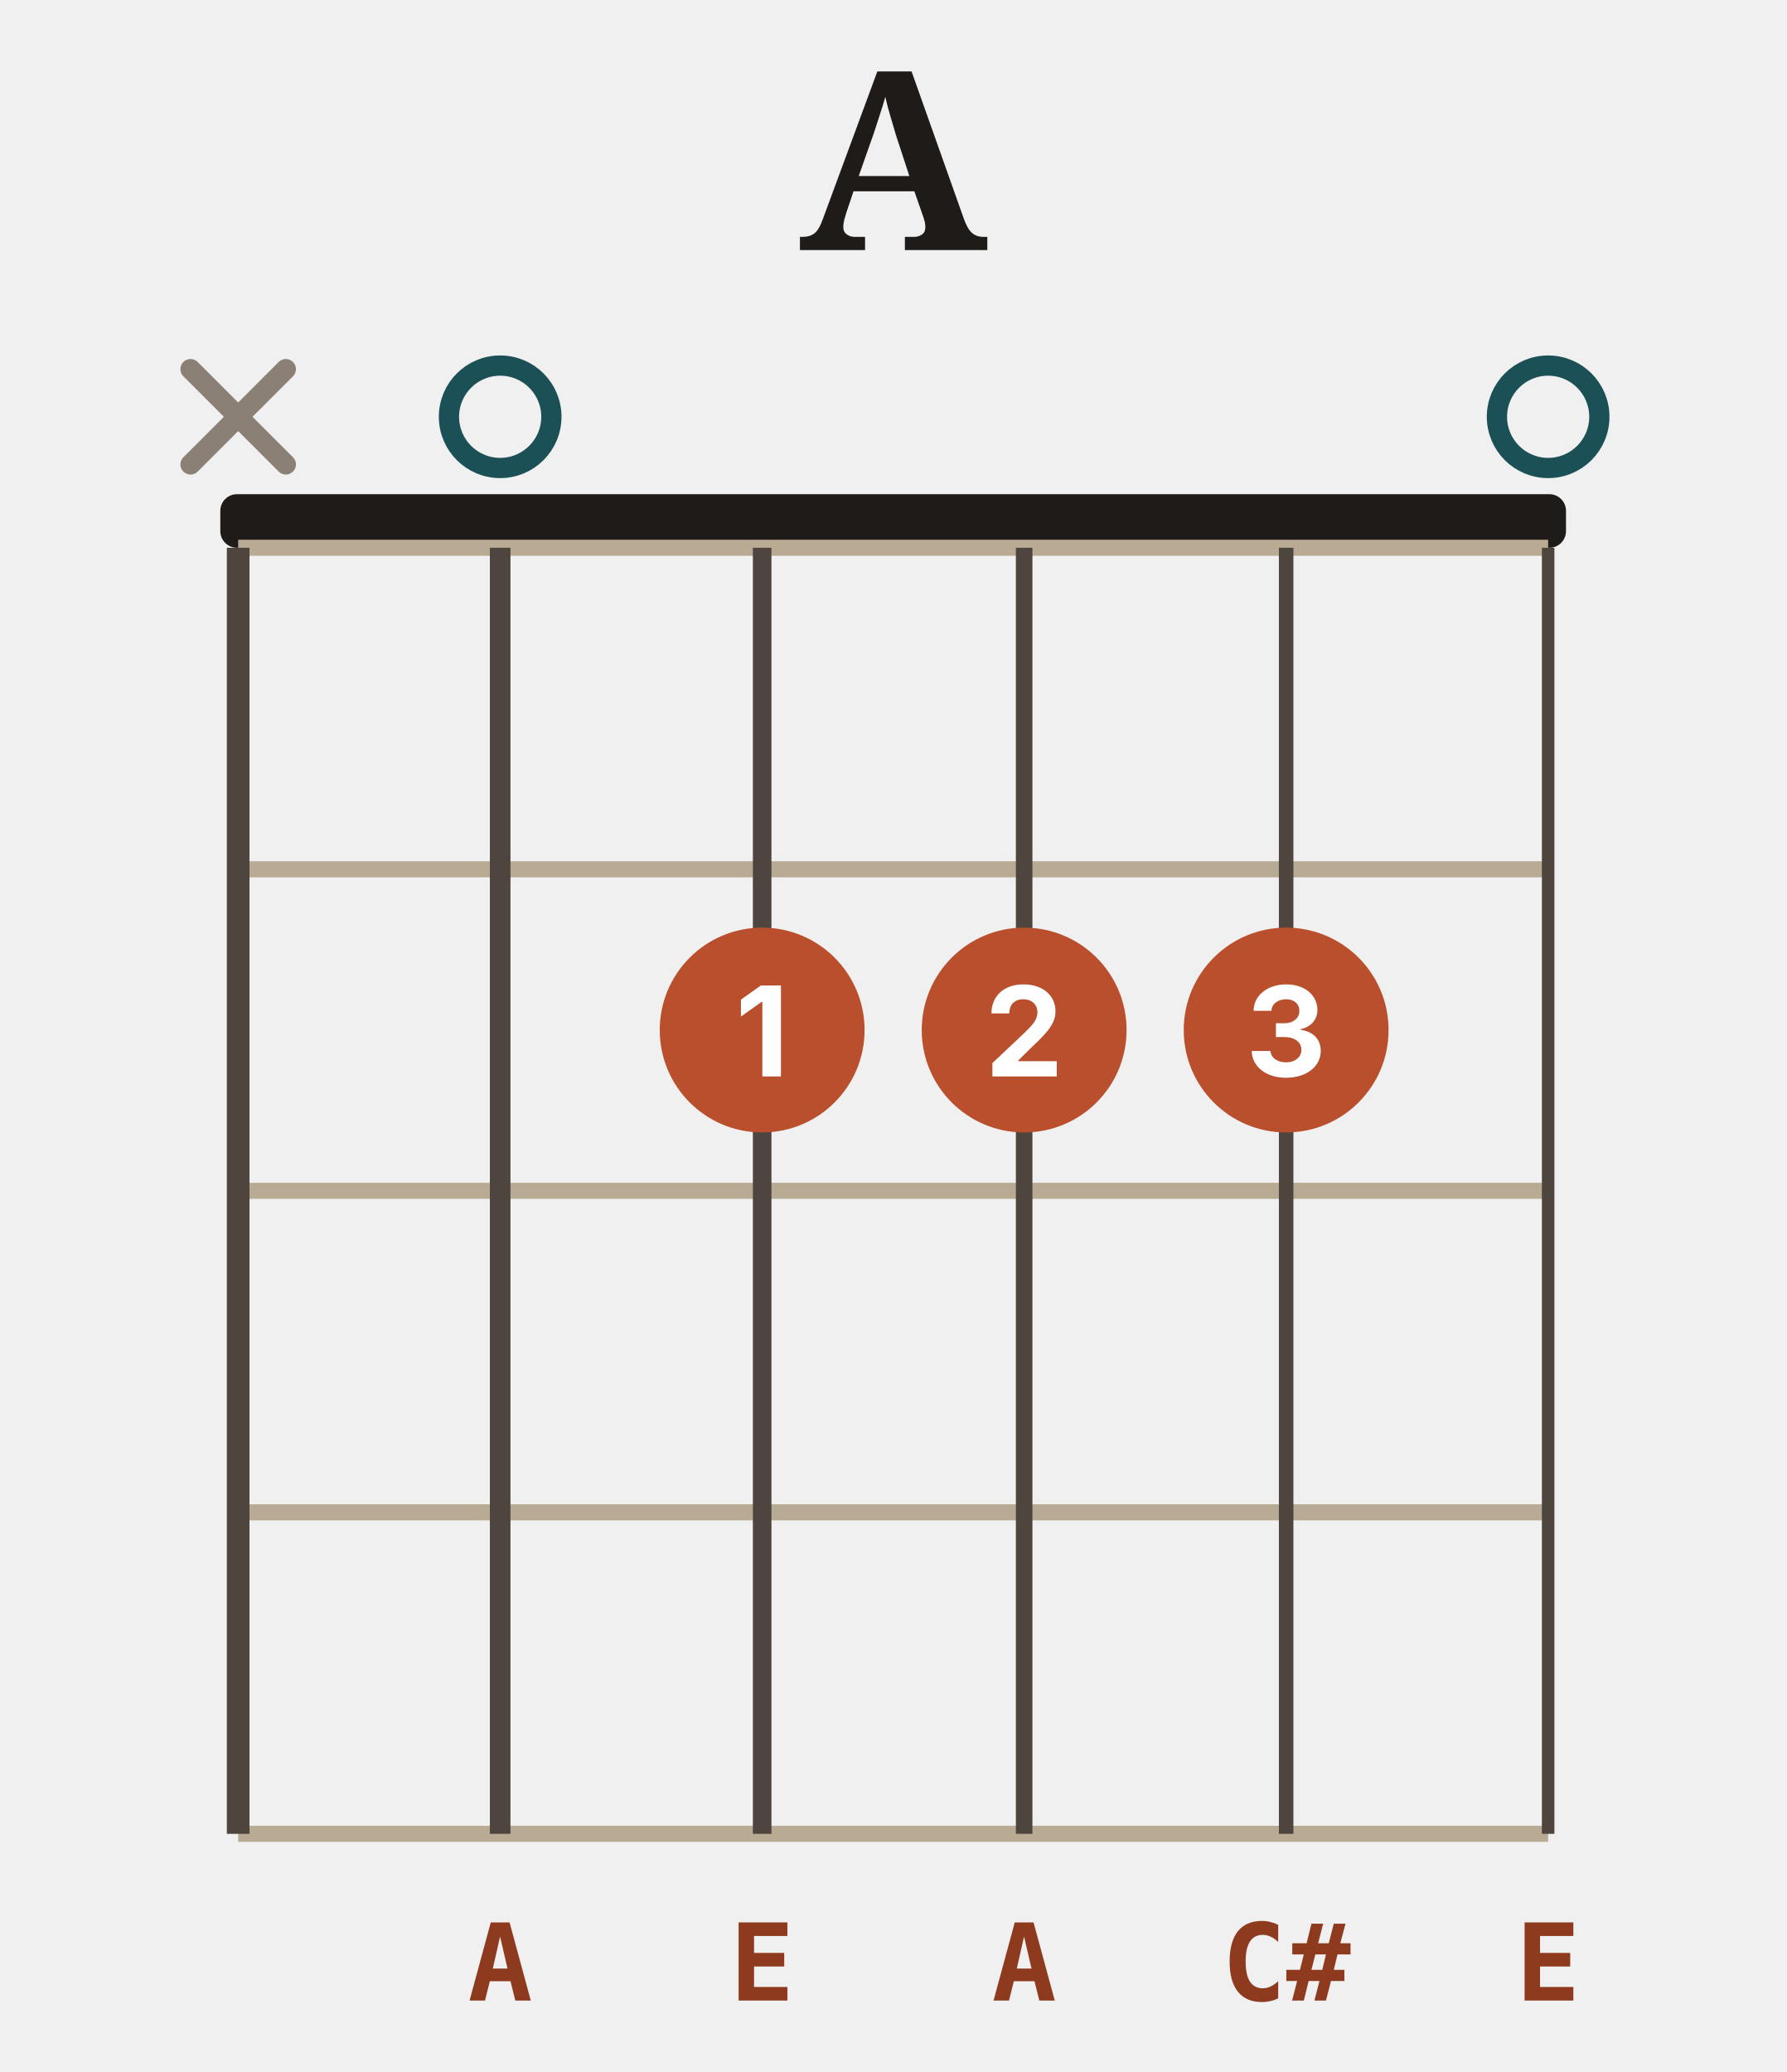
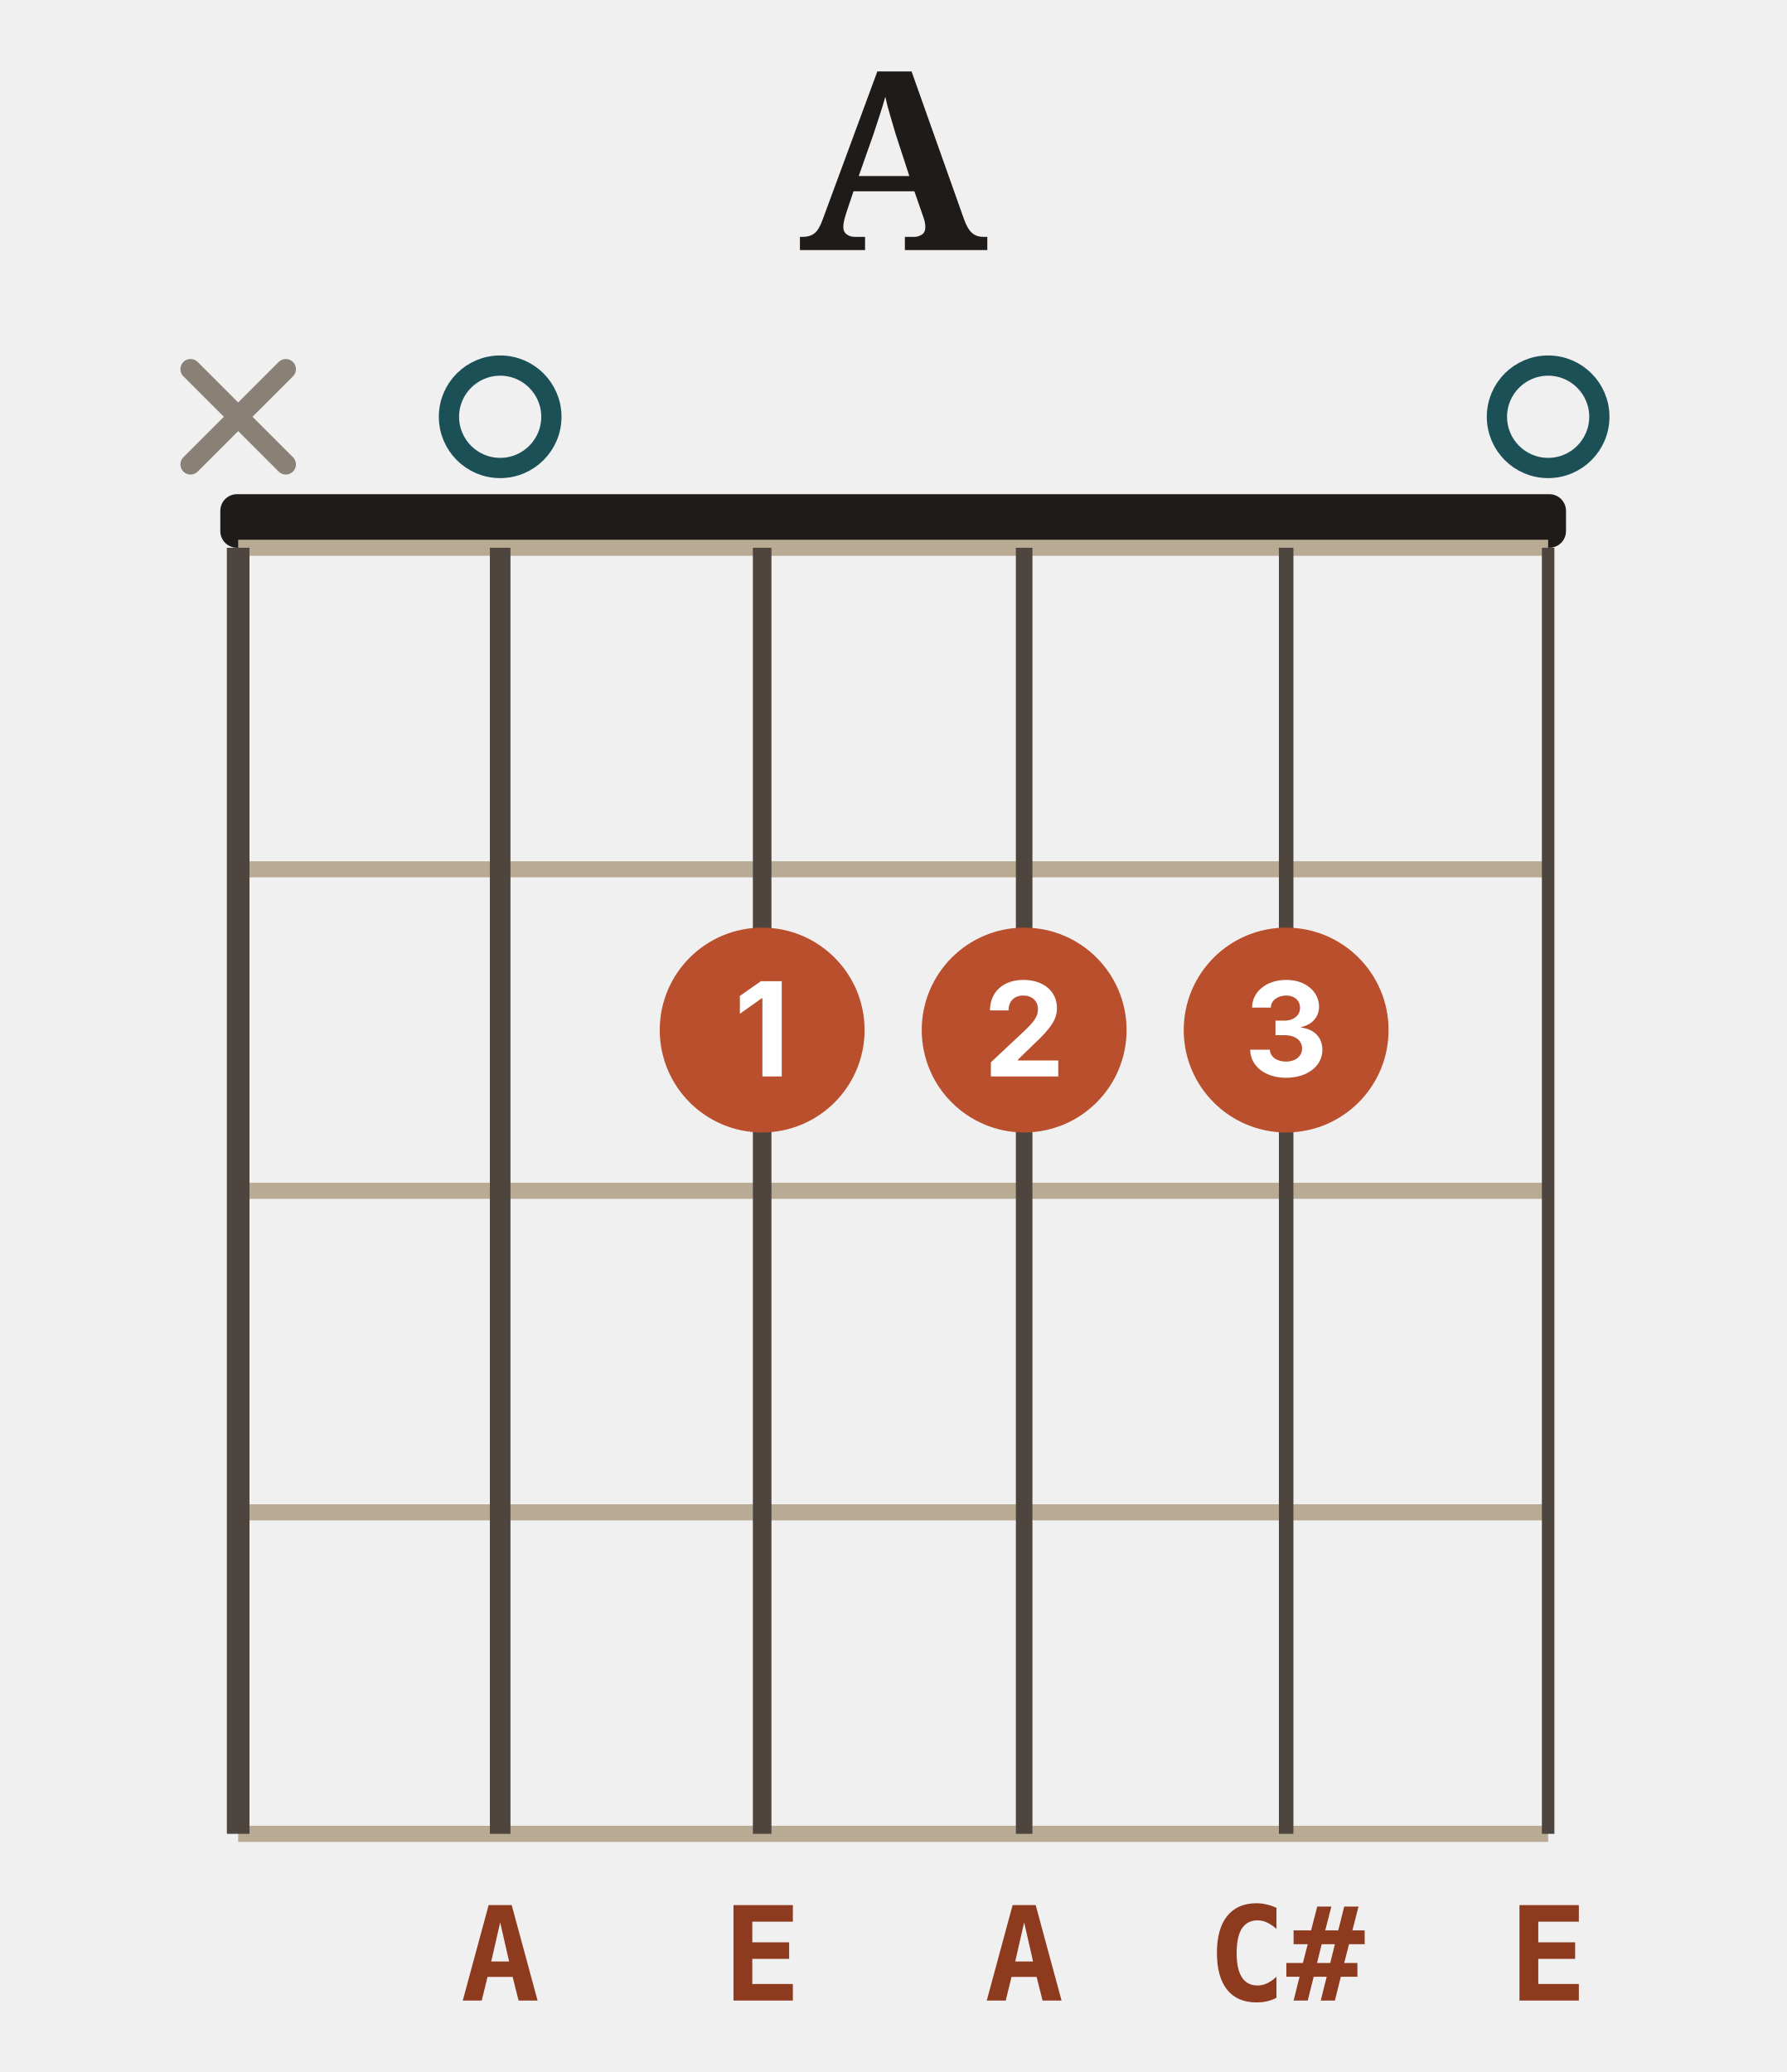
<svg xmlns="http://www.w3.org/2000/svg" width="150" height="174" viewBox="0 0 150 174" font-family="Inter, 'DejaVu Sans', sans-serif">
  <text x="75.0" y="21" text-anchor="middle" font-family="'EB Garamond', Georgia, serif" font-size="21" font-weight="700" fill="#1F1B18">A</text>
  <g stroke="#8B8075" stroke-width="1.7" stroke-linecap="round">
    <line x1="16.0" y1="31.0" x2="24.0" y2="39.0" />
    <line x1="16.0" y1="39.0" x2="24.0" y2="31.0" />
  </g>
  <circle cx="42.0" cy="35.0" r="4.3" fill="none" stroke="#1C5057" stroke-width="1.7" />
  <circle cx="130.0" cy="35.0" r="4.3" fill="none" stroke="#1C5057" stroke-width="1.7" />
  <rect x="18.5" y="41.5" width="113.0" height="4.5" rx="1.4" fill="#1F1B18" />
  <line x1="20.0" y1="46.0" x2="130.0" y2="46.0" stroke="#B9AB93" stroke-width="1.35" />
  <line x1="20.0" y1="73.0" x2="130.0" y2="73.0" stroke="#B9AB93" stroke-width="1.35" />
  <line x1="20.0" y1="100.0" x2="130.0" y2="100.0" stroke="#B9AB93" stroke-width="1.35" />
  <line x1="20.0" y1="127.0" x2="130.0" y2="127.0" stroke="#B9AB93" stroke-width="1.35" />
  <line x1="20.0" y1="154.0" x2="130.0" y2="154.0" stroke="#B9AB93" stroke-width="1.35" />
  <line x1="20.0" y1="46.0" x2="20.0" y2="154.0" stroke="#4E463E" stroke-width="1.90" />
  <line x1="42.0" y1="46.0" x2="42.0" y2="154.0" stroke="#4E463E" stroke-width="1.73" />
  <line x1="64.0" y1="46.0" x2="64.0" y2="154.0" stroke="#4E463E" stroke-width="1.56" />
  <line x1="86.0" y1="46.0" x2="86.0" y2="154.0" stroke="#4E463E" stroke-width="1.39" />
  <line x1="108.0" y1="46.0" x2="108.0" y2="154.0" stroke="#4E463E" stroke-width="1.22" />
  <line x1="130.0" y1="46.0" x2="130.0" y2="154.0" stroke="#4E463E" stroke-width="1.05" />
  <circle cx="64.0" cy="86.5" r="8.6" fill="#B94F2C" />
-   <text x="64.0" y="90.4" text-anchor="middle" font-size="10.5" font-weight="700" fill="#fff">1</text>
+   <text x="64.0" y="90.4" text-anchor="middle" font-size="11" font-weight="700" fill="#fff">1</text>
  <circle cx="86.0" cy="86.5" r="8.6" fill="#B94F2C" />
-   <text x="86.0" y="90.4" text-anchor="middle" font-size="10.5" font-weight="700" fill="#fff">2</text>
+   <text x="86.0" y="90.4" text-anchor="middle" font-size="11" font-weight="700" fill="#fff">2</text>
  <circle cx="108.0" cy="86.5" r="8.6" fill="#B94F2C" />
-   <text x="108.0" y="90.4" text-anchor="middle" font-size="10.5" font-weight="700" fill="#fff">3</text>
-   <text x="20.0" y="168.0" text-anchor="middle" font-family="'JetBrains Mono', monospace" font-size="9" font-weight="700" fill="#8B8075" />
-   <text x="42.0" y="168.0" text-anchor="middle" font-family="'JetBrains Mono', monospace" font-size="9" font-weight="700" fill="#8E3A1E">A</text>
-   <text x="64.0" y="168.0" text-anchor="middle" font-family="'JetBrains Mono', monospace" font-size="9" font-weight="700" fill="#8E3A1E">E</text>
-   <text x="86.0" y="168.0" text-anchor="middle" font-family="'JetBrains Mono', monospace" font-size="9" font-weight="700" fill="#8E3A1E">A</text>
-   <text x="108.0" y="168.0" text-anchor="middle" font-family="'JetBrains Mono', monospace" font-size="9" font-weight="700" fill="#8E3A1E">C#</text>
-   <text x="130.0" y="168.0" text-anchor="middle" font-family="'JetBrains Mono', monospace" font-size="9" font-weight="700" fill="#8E3A1E">E</text>
+   <text x="108.0" y="90.4" text-anchor="middle" font-size="11" font-weight="700" fill="#fff">3</text>
+   <text x="20.0" y="168.0" text-anchor="middle" font-family="'JetBrains Mono', monospace" font-size="11" font-weight="700" fill="#8B8075" />
+   <text x="42.0" y="168.0" text-anchor="middle" font-family="'JetBrains Mono', monospace" font-size="11" font-weight="700" fill="#8E3A1E">A</text>
+   <text x="64.0" y="168.0" text-anchor="middle" font-family="'JetBrains Mono', monospace" font-size="11" font-weight="700" fill="#8E3A1E">E</text>
+   <text x="86.0" y="168.0" text-anchor="middle" font-family="'JetBrains Mono', monospace" font-size="11" font-weight="700" fill="#8E3A1E">A</text>
+   <text x="108.0" y="168.0" text-anchor="middle" font-family="'JetBrains Mono', monospace" font-size="11" font-weight="700" fill="#8E3A1E">C#</text>
+   <text x="130.0" y="168.0" text-anchor="middle" font-family="'JetBrains Mono', monospace" font-size="11" font-weight="700" fill="#8E3A1E">E</text>
</svg>
